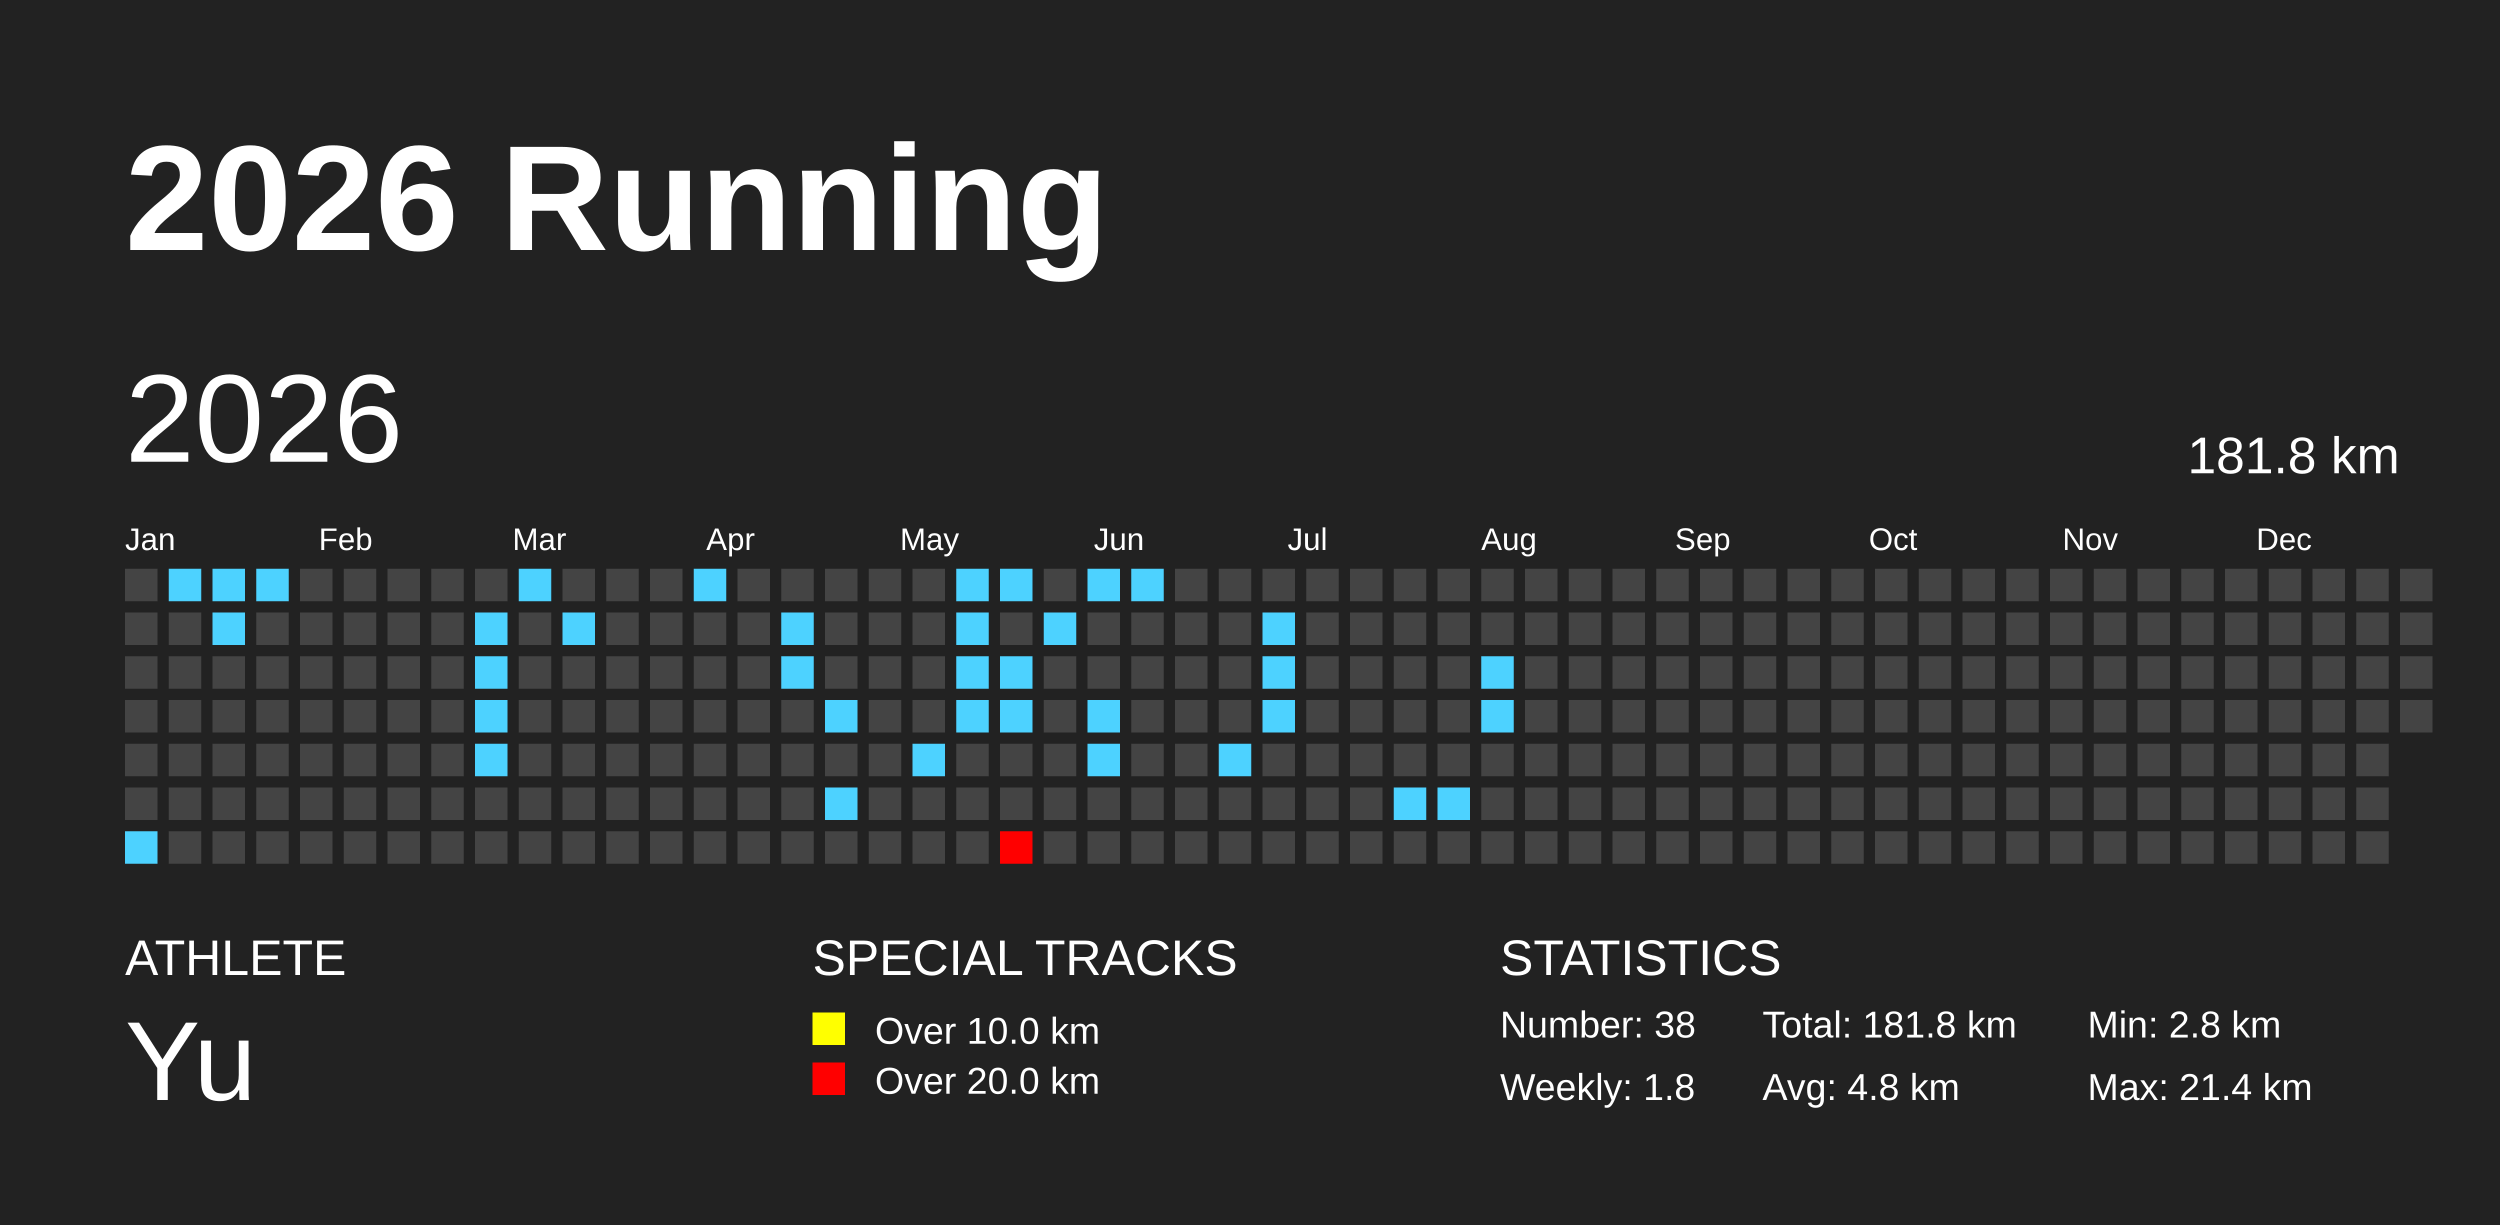
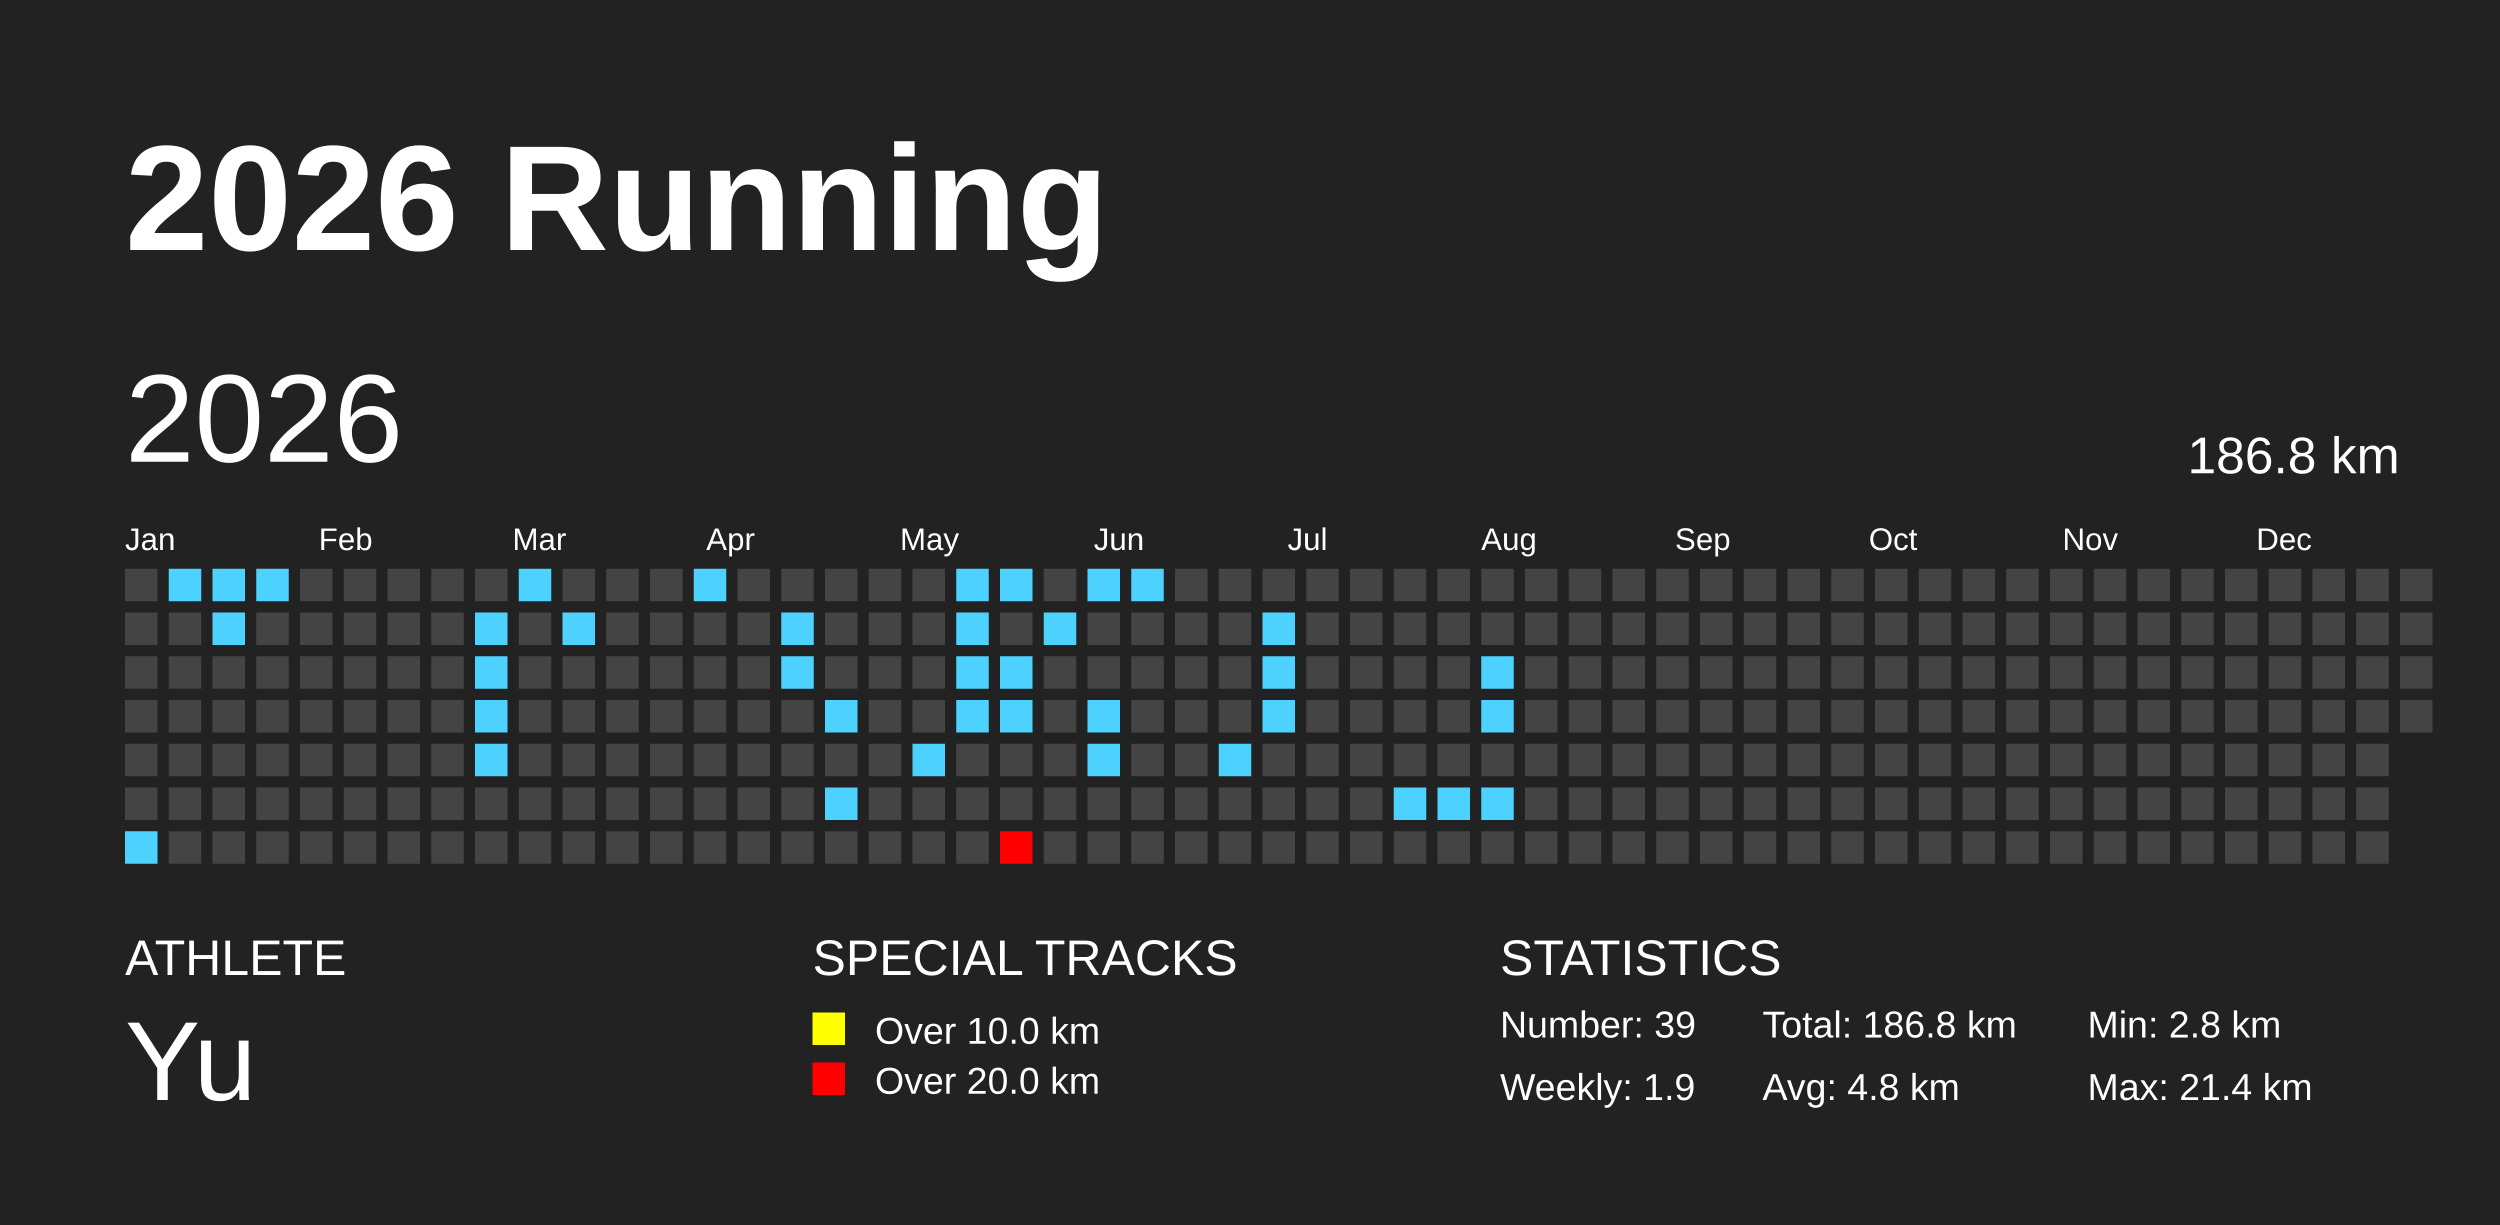
<svg xmlns="http://www.w3.org/2000/svg" baseProfile="full" height="98mm" version="1.1" viewBox="0,0,200,98" width="200mm">
  <defs />
  <rect fill="#222222" height="98" width="200" x="0" y="0" />
  <text fill="#FFFFFF" style="font-size:12px; font-family:Arial; font-weight:bold;" x="10" y="20">2026 Running</text>
  <text fill="#FFFFFF" style="font-size:4px; font-family:Arial" x="10" y="78">ATHLETE</text>
  <text fill="#FFFFFF" style="font-size:9px; font-family:Arial" x="10" y="88">Yu</text>
  <text fill="#FFFFFF" style="font-size:4px; font-family:Arial" x="65" y="78">SPECIAL TRACKS</text>
  <rect fill="yellow" height="2.6" width="2.6" x="65" y="81" />
  <text fill="#FFFFFF" style="font-size:3px; font-family:Arial" x="70" y="83.5">Over 10.0 km</text>
  <rect fill="red" height="2.6" width="2.6" x="65" y="85" />
  <text fill="#FFFFFF" style="font-size:3px; font-family:Arial" x="70" y="87.5">Over 20.0 km</text>
  <text fill="#FFFFFF" style="font-size:4px; font-family:Arial" x="120" y="78">STATISTICS</text>
-   <text fill="#FFFFFF" style="font-size:3px; font-family:Arial" x="120" y="83">Number: 38</text>
-   <text fill="#FFFFFF" style="font-size:3px; font-family:Arial" x="120" y="88">Weekly: 1.8</text>
-   <text fill="#FFFFFF" style="font-size:3px; font-family:Arial" x="141" y="83">Total: 181.8 km</text>
+   <text fill="#FFFFFF" style="font-size:3px; font-family:Arial" x="120" y="83">Number: 39</text>
+   <text fill="#FFFFFF" style="font-size:3px; font-family:Arial" x="120" y="88">Weekly: 1.9</text>
+   <text fill="#FFFFFF" style="font-size:3px; font-family:Arial" x="141" y="83">Total: 186.8 km</text>
  <text fill="#FFFFFF" style="font-size:3px; font-family:Arial" x="141" y="88">Avg: 4.8 km</text>
  <text fill="#FFFFFF" style="font-size:3px; font-family:Arial" x="167" y="83">Min: 2.8 km</text>
  <text fill="#FFFFFF" style="font-size:3px; font-family:Arial" x="167" y="88">Max: 21.4 km</text>
  <text dominant-baseline="hanging" fill="#FFFFFF" style="font-size:10.0px; font-family:Arial;" x="10" y="30">2026</text>
-   <text dominant-baseline="hanging" fill="#FFFFFF" style="font-size:4.125px; font-family:Arial;" x="175" y="35">181.8 km</text>
+   <text dominant-baseline="hanging" fill="#FFFFFF" style="font-size:4.125px; font-family:Arial;" x="175" y="35">186.8 km</text>
  <text fill="#FFFFFF" style="font-size:2.5px; font-family:Arial" x="10.0" y="44">Jan</text>
  <text fill="#FFFFFF" style="font-size:2.5px; font-family:Arial" x="25.5" y="44">Feb</text>
  <text fill="#FFFFFF" style="font-size:2.5px; font-family:Arial" x="41.0" y="44">Mar</text>
  <text fill="#FFFFFF" style="font-size:2.5px; font-family:Arial" x="56.5" y="44">Apr</text>
  <text fill="#FFFFFF" style="font-size:2.5px; font-family:Arial" x="72.0" y="44">May</text>
  <text fill="#FFFFFF" style="font-size:2.5px; font-family:Arial" x="87.5" y="44">Jun</text>
  <text fill="#FFFFFF" style="font-size:2.5px; font-family:Arial" x="103.0" y="44">Jul</text>
  <text fill="#FFFFFF" style="font-size:2.5px; font-family:Arial" x="118.5" y="44">Aug</text>
  <text fill="#FFFFFF" style="font-size:2.5px; font-family:Arial" x="134.0" y="44">Sep</text>
  <text fill="#FFFFFF" style="font-size:2.5px; font-family:Arial" x="149.5" y="44">Oct</text>
  <text fill="#FFFFFF" style="font-size:2.5px; font-family:Arial" x="165.0" y="44">Nov</text>
  <text fill="#FFFFFF" style="font-size:2.5px; font-family:Arial" x="180.5" y="44">Dec</text>
  <rect fill="#444444" height="2.6" width="2.6" x="10.0" y="45.5" />
  <rect fill="#444444" height="2.6" width="2.6" x="10.0" y="49.0" />
  <rect fill="#444444" height="2.6" width="2.6" x="10.0" y="52.5" />
  <rect fill="#444444" height="2.6" width="2.6" x="10.0" y="56.0" />
  <rect fill="#444444" height="2.6" width="2.6" x="10.0" y="59.5" />
  <rect fill="#444444" height="2.6" width="2.6" x="10.0" y="63.0" />
  <rect fill="#4dd2ff" height="2.6" width="2.6" x="10.0" y="66.5" />
  <rect fill="#4dd2ff" height="2.6" width="2.6" x="13.5" y="45.5" />
  <rect fill="#444444" height="2.6" width="2.6" x="13.5" y="49.0" />
  <rect fill="#444444" height="2.6" width="2.6" x="13.5" y="52.5" />
  <rect fill="#444444" height="2.6" width="2.6" x="13.5" y="56.0" />
  <rect fill="#444444" height="2.6" width="2.6" x="13.5" y="59.5" />
  <rect fill="#444444" height="2.6" width="2.6" x="13.5" y="63.0" />
  <rect fill="#444444" height="2.6" width="2.6" x="13.5" y="66.5" />
  <rect fill="#4dd2ff" height="2.6" width="2.6" x="17.0" y="45.5" />
  <rect fill="#4dd2ff" height="2.6" width="2.6" x="17.0" y="49.0" />
  <rect fill="#444444" height="2.6" width="2.6" x="17.0" y="52.5" />
  <rect fill="#444444" height="2.6" width="2.6" x="17.0" y="56.0" />
  <rect fill="#444444" height="2.6" width="2.6" x="17.0" y="59.5" />
  <rect fill="#444444" height="2.6" width="2.6" x="17.0" y="63.0" />
  <rect fill="#444444" height="2.6" width="2.6" x="17.0" y="66.5" />
  <rect fill="#4dd2ff" height="2.6" width="2.6" x="20.5" y="45.5" />
  <rect fill="#444444" height="2.6" width="2.6" x="20.5" y="49.0" />
  <rect fill="#444444" height="2.6" width="2.6" x="20.5" y="52.5" />
  <rect fill="#444444" height="2.6" width="2.6" x="20.5" y="56.0" />
  <rect fill="#444444" height="2.6" width="2.6" x="20.5" y="59.5" />
  <rect fill="#444444" height="2.6" width="2.6" x="20.5" y="63.0" />
  <rect fill="#444444" height="2.6" width="2.6" x="20.5" y="66.5" />
  <rect fill="#444444" height="2.6" width="2.6" x="24.0" y="45.5" />
  <rect fill="#444444" height="2.6" width="2.6" x="24.0" y="49.0" />
  <rect fill="#444444" height="2.6" width="2.6" x="24.0" y="52.5" />
  <rect fill="#444444" height="2.6" width="2.6" x="24.0" y="56.0" />
  <rect fill="#444444" height="2.6" width="2.6" x="24.0" y="59.5" />
  <rect fill="#444444" height="2.6" width="2.6" x="24.0" y="63.0" />
  <rect fill="#444444" height="2.6" width="2.6" x="24.0" y="66.5" />
  <rect fill="#444444" height="2.6" width="2.6" x="27.5" y="45.5" />
  <rect fill="#444444" height="2.6" width="2.6" x="27.5" y="49.0" />
  <rect fill="#444444" height="2.6" width="2.6" x="27.5" y="52.5" />
  <rect fill="#444444" height="2.6" width="2.6" x="27.5" y="56.0" />
  <rect fill="#444444" height="2.6" width="2.6" x="27.5" y="59.5" />
  <rect fill="#444444" height="2.6" width="2.6" x="27.5" y="63.0" />
  <rect fill="#444444" height="2.6" width="2.6" x="27.5" y="66.5" />
  <rect fill="#444444" height="2.6" width="2.6" x="31.0" y="45.5" />
  <rect fill="#444444" height="2.6" width="2.6" x="31.0" y="49.0" />
  <rect fill="#444444" height="2.6" width="2.6" x="31.0" y="52.5" />
  <rect fill="#444444" height="2.6" width="2.6" x="31.0" y="56.0" />
  <rect fill="#444444" height="2.6" width="2.6" x="31.0" y="59.5" />
  <rect fill="#444444" height="2.6" width="2.6" x="31.0" y="63.0" />
  <rect fill="#444444" height="2.6" width="2.6" x="31.0" y="66.5" />
  <rect fill="#444444" height="2.6" width="2.6" x="34.5" y="45.5" />
  <rect fill="#444444" height="2.6" width="2.6" x="34.5" y="49.0" />
  <rect fill="#444444" height="2.6" width="2.6" x="34.5" y="52.5" />
  <rect fill="#444444" height="2.6" width="2.6" x="34.5" y="56.0" />
  <rect fill="#444444" height="2.6" width="2.6" x="34.5" y="59.5" />
  <rect fill="#444444" height="2.6" width="2.6" x="34.5" y="63.0" />
  <rect fill="#444444" height="2.6" width="2.6" x="34.5" y="66.5" />
  <rect fill="#444444" height="2.6" width="2.6" x="38.0" y="45.5" />
  <rect fill="#4dd2ff" height="2.6" width="2.6" x="38.0" y="49.0" />
  <rect fill="#4dd2ff" height="2.6" width="2.6" x="38.0" y="52.5" />
  <rect fill="#4dd2ff" height="2.6" width="2.6" x="38.0" y="56.0" />
  <rect fill="#4dd2ff" height="2.6" width="2.6" x="38.0" y="59.5" />
  <rect fill="#444444" height="2.6" width="2.6" x="38.0" y="63.0" />
  <rect fill="#444444" height="2.6" width="2.6" x="38.0" y="66.5" />
  <rect fill="#4dd2ff" height="2.6" width="2.6" x="41.5" y="45.5" />
  <rect fill="#444444" height="2.6" width="2.6" x="41.5" y="49.0" />
  <rect fill="#444444" height="2.6" width="2.6" x="41.5" y="52.5" />
  <rect fill="#444444" height="2.6" width="2.6" x="41.5" y="56.0" />
  <rect fill="#444444" height="2.6" width="2.6" x="41.5" y="59.5" />
  <rect fill="#444444" height="2.6" width="2.6" x="41.5" y="63.0" />
  <rect fill="#444444" height="2.6" width="2.6" x="41.5" y="66.5" />
  <rect fill="#444444" height="2.6" width="2.6" x="45.0" y="45.5" />
  <rect fill="#4dd2ff" height="2.6" width="2.6" x="45.0" y="49.0" />
  <rect fill="#444444" height="2.6" width="2.6" x="45.0" y="52.5" />
  <rect fill="#444444" height="2.6" width="2.6" x="45.0" y="56.0" />
  <rect fill="#444444" height="2.6" width="2.6" x="45.0" y="59.5" />
  <rect fill="#444444" height="2.6" width="2.6" x="45.0" y="63.0" />
  <rect fill="#444444" height="2.6" width="2.6" x="45.0" y="66.5" />
  <rect fill="#444444" height="2.6" width="2.6" x="48.5" y="45.5" />
  <rect fill="#444444" height="2.6" width="2.6" x="48.5" y="49.0" />
  <rect fill="#444444" height="2.6" width="2.6" x="48.5" y="52.5" />
  <rect fill="#444444" height="2.6" width="2.6" x="48.5" y="56.0" />
  <rect fill="#444444" height="2.6" width="2.6" x="48.5" y="59.5" />
  <rect fill="#444444" height="2.6" width="2.6" x="48.5" y="63.0" />
  <rect fill="#444444" height="2.6" width="2.6" x="48.5" y="66.5" />
  <rect fill="#444444" height="2.6" width="2.6" x="52.0" y="45.5" />
  <rect fill="#444444" height="2.6" width="2.6" x="52.0" y="49.0" />
  <rect fill="#444444" height="2.6" width="2.6" x="52.0" y="52.5" />
  <rect fill="#444444" height="2.6" width="2.6" x="52.0" y="56.0" />
  <rect fill="#444444" height="2.6" width="2.6" x="52.0" y="59.5" />
  <rect fill="#444444" height="2.6" width="2.6" x="52.0" y="63.0" />
  <rect fill="#444444" height="2.6" width="2.6" x="52.0" y="66.5" />
  <rect fill="#4dd2ff" height="2.6" width="2.6" x="55.5" y="45.5" />
  <rect fill="#444444" height="2.6" width="2.6" x="55.5" y="49.0" />
  <rect fill="#444444" height="2.6" width="2.6" x="55.5" y="52.5" />
  <rect fill="#444444" height="2.6" width="2.6" x="55.5" y="56.0" />
  <rect fill="#444444" height="2.6" width="2.6" x="55.5" y="59.5" />
  <rect fill="#444444" height="2.6" width="2.6" x="55.5" y="63.0" />
  <rect fill="#444444" height="2.6" width="2.6" x="55.5" y="66.5" />
  <rect fill="#444444" height="2.6" width="2.6" x="59.0" y="45.5" />
  <rect fill="#444444" height="2.6" width="2.6" x="59.0" y="49.0" />
  <rect fill="#444444" height="2.6" width="2.6" x="59.0" y="52.5" />
  <rect fill="#444444" height="2.6" width="2.6" x="59.0" y="56.0" />
  <rect fill="#444444" height="2.6" width="2.6" x="59.0" y="59.5" />
  <rect fill="#444444" height="2.6" width="2.6" x="59.0" y="63.0" />
  <rect fill="#444444" height="2.6" width="2.6" x="59.0" y="66.5" />
  <rect fill="#444444" height="2.6" width="2.6" x="62.5" y="45.5" />
  <rect fill="#4dd2ff" height="2.6" width="2.6" x="62.5" y="49.0" />
  <rect fill="#4dd2ff" height="2.6" width="2.6" x="62.5" y="52.5" />
  <rect fill="#444444" height="2.6" width="2.6" x="62.5" y="56.0" />
  <rect fill="#444444" height="2.6" width="2.6" x="62.5" y="59.5" />
  <rect fill="#444444" height="2.6" width="2.6" x="62.5" y="63.0" />
  <rect fill="#444444" height="2.6" width="2.6" x="62.5" y="66.5" />
  <rect fill="#444444" height="2.6" width="2.6" x="66.0" y="45.5" />
  <rect fill="#444444" height="2.6" width="2.6" x="66.0" y="49.0" />
  <rect fill="#444444" height="2.6" width="2.6" x="66.0" y="52.5" />
  <rect fill="#4dd2ff" height="2.6" width="2.6" x="66.0" y="56.0" />
  <rect fill="#444444" height="2.6" width="2.6" x="66.0" y="59.5" />
  <rect fill="#4dd2ff" height="2.6" width="2.6" x="66.0" y="63.0" />
  <rect fill="#444444" height="2.6" width="2.6" x="66.0" y="66.5" />
  <rect fill="#444444" height="2.6" width="2.6" x="69.5" y="45.5" />
  <rect fill="#444444" height="2.6" width="2.6" x="69.5" y="49.0" />
  <rect fill="#444444" height="2.6" width="2.6" x="69.5" y="52.5" />
  <rect fill="#444444" height="2.6" width="2.6" x="69.5" y="56.0" />
  <rect fill="#444444" height="2.6" width="2.6" x="69.5" y="59.5" />
  <rect fill="#444444" height="2.6" width="2.6" x="69.5" y="63.0" />
  <rect fill="#444444" height="2.6" width="2.6" x="69.5" y="66.5" />
  <rect fill="#444444" height="2.6" width="2.6" x="73.0" y="45.5" />
  <rect fill="#444444" height="2.6" width="2.6" x="73.0" y="49.0" />
  <rect fill="#444444" height="2.6" width="2.6" x="73.0" y="52.5" />
  <rect fill="#444444" height="2.6" width="2.6" x="73.0" y="56.0" />
  <rect fill="#4dd2ff" height="2.6" width="2.6" x="73.0" y="59.5" />
  <rect fill="#444444" height="2.6" width="2.6" x="73.0" y="63.0" />
  <rect fill="#444444" height="2.6" width="2.6" x="73.0" y="66.5" />
  <rect fill="#4dd2ff" height="2.6" width="2.6" x="76.5" y="45.5" />
  <rect fill="#4dd2ff" height="2.6" width="2.6" x="76.5" y="49.0" />
  <rect fill="#4dd2ff" height="2.6" width="2.6" x="76.5" y="52.5" />
  <rect fill="#4dd2ff" height="2.6" width="2.6" x="76.5" y="56.0" />
  <rect fill="#444444" height="2.6" width="2.6" x="76.5" y="59.5" />
  <rect fill="#444444" height="2.6" width="2.6" x="76.5" y="63.0" />
  <rect fill="#444444" height="2.6" width="2.6" x="76.5" y="66.5" />
  <rect fill="#4dd2ff" height="2.6" width="2.6" x="80.0" y="45.5" />
  <rect fill="#444444" height="2.6" width="2.6" x="80.0" y="49.0" />
  <rect fill="#4dd2ff" height="2.6" width="2.6" x="80.0" y="52.5" />
  <rect fill="#4dd2ff" height="2.6" width="2.6" x="80.0" y="56.0" />
  <rect fill="#444444" height="2.6" width="2.6" x="80.0" y="59.5" />
  <rect fill="#444444" height="2.6" width="2.6" x="80.0" y="63.0" />
  <rect fill="red" height="2.6" width="2.6" x="80.0" y="66.5" />
  <rect fill="#444444" height="2.6" width="2.6" x="83.5" y="45.5" />
  <rect fill="#4dd2ff" height="2.6" width="2.6" x="83.5" y="49.0" />
  <rect fill="#444444" height="2.6" width="2.6" x="83.5" y="52.5" />
  <rect fill="#444444" height="2.6" width="2.6" x="83.5" y="56.0" />
  <rect fill="#444444" height="2.6" width="2.6" x="83.5" y="59.5" />
  <rect fill="#444444" height="2.6" width="2.6" x="83.5" y="63.0" />
  <rect fill="#444444" height="2.6" width="2.6" x="83.5" y="66.5" />
  <rect fill="#4dd2ff" height="2.6" width="2.6" x="87.0" y="45.5" />
  <rect fill="#444444" height="2.6" width="2.6" x="87.0" y="49.0" />
  <rect fill="#444444" height="2.6" width="2.6" x="87.0" y="52.5" />
  <rect fill="#4dd2ff" height="2.6" width="2.6" x="87.0" y="56.0" />
  <rect fill="#4dd2ff" height="2.6" width="2.6" x="87.0" y="59.5" />
  <rect fill="#444444" height="2.6" width="2.6" x="87.0" y="63.0" />
  <rect fill="#444444" height="2.6" width="2.6" x="87.0" y="66.5" />
  <rect fill="#4dd2ff" height="2.6" width="2.6" x="90.5" y="45.5" />
  <rect fill="#444444" height="2.6" width="2.6" x="90.5" y="49.0" />
  <rect fill="#444444" height="2.6" width="2.6" x="90.5" y="52.5" />
  <rect fill="#444444" height="2.6" width="2.6" x="90.5" y="56.0" />
  <rect fill="#444444" height="2.6" width="2.6" x="90.5" y="59.5" />
  <rect fill="#444444" height="2.6" width="2.6" x="90.5" y="63.0" />
  <rect fill="#444444" height="2.6" width="2.6" x="90.5" y="66.5" />
  <rect fill="#444444" height="2.6" width="2.6" x="94.0" y="45.5" />
  <rect fill="#444444" height="2.6" width="2.6" x="94.0" y="49.0" />
  <rect fill="#444444" height="2.6" width="2.6" x="94.0" y="52.5" />
  <rect fill="#444444" height="2.6" width="2.6" x="94.0" y="56.0" />
  <rect fill="#444444" height="2.6" width="2.6" x="94.0" y="59.5" />
  <rect fill="#444444" height="2.6" width="2.6" x="94.0" y="63.0" />
  <rect fill="#444444" height="2.6" width="2.6" x="94.0" y="66.5" />
  <rect fill="#444444" height="2.6" width="2.6" x="97.5" y="45.5" />
  <rect fill="#444444" height="2.6" width="2.6" x="97.5" y="49.0" />
  <rect fill="#444444" height="2.6" width="2.6" x="97.5" y="52.5" />
  <rect fill="#444444" height="2.6" width="2.6" x="97.5" y="56.0" />
  <rect fill="#4dd2ff" height="2.6" width="2.6" x="97.5" y="59.5" />
  <rect fill="#444444" height="2.6" width="2.6" x="97.5" y="63.0" />
  <rect fill="#444444" height="2.6" width="2.6" x="97.5" y="66.5" />
  <rect fill="#444444" height="2.6" width="2.6" x="101.0" y="45.5" />
  <rect fill="#4dd2ff" height="2.6" width="2.6" x="101.0" y="49.0" />
  <rect fill="#4dd2ff" height="2.6" width="2.6" x="101.0" y="52.5" />
  <rect fill="#4dd2ff" height="2.6" width="2.6" x="101.0" y="56.0" />
  <rect fill="#444444" height="2.6" width="2.6" x="101.0" y="59.5" />
  <rect fill="#444444" height="2.6" width="2.6" x="101.0" y="63.0" />
  <rect fill="#444444" height="2.6" width="2.6" x="101.0" y="66.5" />
  <rect fill="#444444" height="2.6" width="2.6" x="104.5" y="45.5" />
  <rect fill="#444444" height="2.6" width="2.6" x="104.5" y="49.0" />
  <rect fill="#444444" height="2.6" width="2.6" x="104.5" y="52.5" />
  <rect fill="#444444" height="2.6" width="2.6" x="104.5" y="56.0" />
  <rect fill="#444444" height="2.6" width="2.6" x="104.5" y="59.5" />
  <rect fill="#444444" height="2.6" width="2.6" x="104.5" y="63.0" />
  <rect fill="#444444" height="2.6" width="2.6" x="104.5" y="66.5" />
  <rect fill="#444444" height="2.6" width="2.6" x="108.0" y="45.5" />
  <rect fill="#444444" height="2.6" width="2.6" x="108.0" y="49.0" />
  <rect fill="#444444" height="2.6" width="2.6" x="108.0" y="52.5" />
  <rect fill="#444444" height="2.6" width="2.6" x="108.0" y="56.0" />
  <rect fill="#444444" height="2.6" width="2.6" x="108.0" y="59.5" />
  <rect fill="#444444" height="2.6" width="2.6" x="108.0" y="63.0" />
  <rect fill="#444444" height="2.6" width="2.6" x="108.0" y="66.5" />
  <rect fill="#444444" height="2.6" width="2.6" x="111.5" y="45.5" />
  <rect fill="#444444" height="2.6" width="2.6" x="111.5" y="49.0" />
  <rect fill="#444444" height="2.6" width="2.6" x="111.5" y="52.5" />
  <rect fill="#444444" height="2.6" width="2.6" x="111.5" y="56.0" />
  <rect fill="#444444" height="2.6" width="2.6" x="111.5" y="59.5" />
  <rect fill="#4dd2ff" height="2.6" width="2.6" x="111.5" y="63.0" />
  <rect fill="#444444" height="2.6" width="2.6" x="111.5" y="66.5" />
  <rect fill="#444444" height="2.6" width="2.6" x="115.0" y="45.5" />
  <rect fill="#444444" height="2.6" width="2.6" x="115.0" y="49.0" />
  <rect fill="#444444" height="2.6" width="2.6" x="115.0" y="52.5" />
  <rect fill="#444444" height="2.6" width="2.6" x="115.0" y="56.0" />
  <rect fill="#444444" height="2.6" width="2.6" x="115.0" y="59.5" />
  <rect fill="#4dd2ff" height="2.6" width="2.6" x="115.0" y="63.0" />
  <rect fill="#444444" height="2.6" width="2.6" x="115.0" y="66.5" />
  <rect fill="#444444" height="2.6" width="2.6" x="118.5" y="45.5" />
  <rect fill="#444444" height="2.6" width="2.6" x="118.5" y="49.0" />
  <rect fill="#4dd2ff" height="2.6" width="2.6" x="118.5" y="52.5" />
  <rect fill="#4dd2ff" height="2.6" width="2.6" x="118.5" y="56.0" />
  <rect fill="#444444" height="2.6" width="2.6" x="118.5" y="59.5" />
-   <rect fill="#444444" height="2.6" width="2.6" x="118.5" y="63.0" />
+   <rect fill="#4dd2ff" height="2.6" width="2.6" x="118.5" y="63.0" />
  <rect fill="#444444" height="2.6" width="2.6" x="118.5" y="66.5" />
  <rect fill="#444444" height="2.6" width="2.6" x="122.0" y="45.5" />
  <rect fill="#444444" height="2.6" width="2.6" x="122.0" y="49.0" />
  <rect fill="#444444" height="2.6" width="2.6" x="122.0" y="52.5" />
  <rect fill="#444444" height="2.6" width="2.6" x="122.0" y="56.0" />
  <rect fill="#444444" height="2.6" width="2.6" x="122.0" y="59.5" />
  <rect fill="#444444" height="2.6" width="2.6" x="122.0" y="63.0" />
  <rect fill="#444444" height="2.6" width="2.6" x="122.0" y="66.5" />
  <rect fill="#444444" height="2.6" width="2.6" x="125.5" y="45.5" />
  <rect fill="#444444" height="2.6" width="2.6" x="125.5" y="49.0" />
  <rect fill="#444444" height="2.6" width="2.6" x="125.5" y="52.5" />
  <rect fill="#444444" height="2.6" width="2.6" x="125.5" y="56.0" />
  <rect fill="#444444" height="2.6" width="2.6" x="125.5" y="59.5" />
  <rect fill="#444444" height="2.6" width="2.6" x="125.5" y="63.0" />
  <rect fill="#444444" height="2.6" width="2.6" x="125.5" y="66.5" />
  <rect fill="#444444" height="2.6" width="2.6" x="129.0" y="45.5" />
  <rect fill="#444444" height="2.6" width="2.6" x="129.0" y="49.0" />
  <rect fill="#444444" height="2.6" width="2.6" x="129.0" y="52.5" />
  <rect fill="#444444" height="2.6" width="2.6" x="129.0" y="56.0" />
  <rect fill="#444444" height="2.6" width="2.6" x="129.0" y="59.5" />
  <rect fill="#444444" height="2.6" width="2.6" x="129.0" y="63.0" />
  <rect fill="#444444" height="2.6" width="2.6" x="129.0" y="66.5" />
  <rect fill="#444444" height="2.6" width="2.6" x="132.5" y="45.5" />
  <rect fill="#444444" height="2.6" width="2.6" x="132.5" y="49.0" />
  <rect fill="#444444" height="2.6" width="2.6" x="132.5" y="52.5" />
  <rect fill="#444444" height="2.6" width="2.6" x="132.5" y="56.0" />
  <rect fill="#444444" height="2.6" width="2.6" x="132.5" y="59.5" />
  <rect fill="#444444" height="2.6" width="2.6" x="132.5" y="63.0" />
  <rect fill="#444444" height="2.6" width="2.6" x="132.5" y="66.5" />
  <rect fill="#444444" height="2.6" width="2.6" x="136.0" y="45.5" />
  <rect fill="#444444" height="2.6" width="2.6" x="136.0" y="49.0" />
  <rect fill="#444444" height="2.6" width="2.6" x="136.0" y="52.5" />
  <rect fill="#444444" height="2.6" width="2.6" x="136.0" y="56.0" />
  <rect fill="#444444" height="2.6" width="2.6" x="136.0" y="59.5" />
  <rect fill="#444444" height="2.6" width="2.6" x="136.0" y="63.0" />
  <rect fill="#444444" height="2.6" width="2.6" x="136.0" y="66.5" />
  <rect fill="#444444" height="2.6" width="2.6" x="139.5" y="45.5" />
  <rect fill="#444444" height="2.6" width="2.6" x="139.5" y="49.0" />
  <rect fill="#444444" height="2.6" width="2.6" x="139.5" y="52.5" />
  <rect fill="#444444" height="2.6" width="2.6" x="139.5" y="56.0" />
  <rect fill="#444444" height="2.6" width="2.6" x="139.5" y="59.5" />
  <rect fill="#444444" height="2.6" width="2.6" x="139.5" y="63.0" />
  <rect fill="#444444" height="2.6" width="2.6" x="139.5" y="66.5" />
  <rect fill="#444444" height="2.6" width="2.6" x="143.0" y="45.5" />
  <rect fill="#444444" height="2.6" width="2.6" x="143.0" y="49.0" />
  <rect fill="#444444" height="2.6" width="2.6" x="143.0" y="52.5" />
  <rect fill="#444444" height="2.6" width="2.6" x="143.0" y="56.0" />
  <rect fill="#444444" height="2.6" width="2.6" x="143.0" y="59.5" />
  <rect fill="#444444" height="2.6" width="2.6" x="143.0" y="63.0" />
  <rect fill="#444444" height="2.6" width="2.6" x="143.0" y="66.5" />
  <rect fill="#444444" height="2.6" width="2.6" x="146.5" y="45.5" />
  <rect fill="#444444" height="2.6" width="2.6" x="146.5" y="49.0" />
  <rect fill="#444444" height="2.6" width="2.6" x="146.5" y="52.5" />
  <rect fill="#444444" height="2.6" width="2.6" x="146.5" y="56.0" />
  <rect fill="#444444" height="2.6" width="2.6" x="146.5" y="59.5" />
  <rect fill="#444444" height="2.6" width="2.6" x="146.5" y="63.0" />
  <rect fill="#444444" height="2.6" width="2.6" x="146.5" y="66.5" />
  <rect fill="#444444" height="2.6" width="2.6" x="150.0" y="45.5" />
  <rect fill="#444444" height="2.6" width="2.6" x="150.0" y="49.0" />
  <rect fill="#444444" height="2.6" width="2.6" x="150.0" y="52.5" />
  <rect fill="#444444" height="2.6" width="2.6" x="150.0" y="56.0" />
  <rect fill="#444444" height="2.6" width="2.6" x="150.0" y="59.5" />
  <rect fill="#444444" height="2.6" width="2.6" x="150.0" y="63.0" />
  <rect fill="#444444" height="2.6" width="2.6" x="150.0" y="66.5" />
  <rect fill="#444444" height="2.6" width="2.6" x="153.5" y="45.5" />
  <rect fill="#444444" height="2.6" width="2.6" x="153.5" y="49.0" />
  <rect fill="#444444" height="2.6" width="2.6" x="153.5" y="52.5" />
  <rect fill="#444444" height="2.6" width="2.6" x="153.5" y="56.0" />
  <rect fill="#444444" height="2.6" width="2.6" x="153.5" y="59.5" />
  <rect fill="#444444" height="2.6" width="2.6" x="153.5" y="63.0" />
  <rect fill="#444444" height="2.6" width="2.6" x="153.5" y="66.5" />
  <rect fill="#444444" height="2.6" width="2.6" x="157.0" y="45.5" />
  <rect fill="#444444" height="2.6" width="2.6" x="157.0" y="49.0" />
  <rect fill="#444444" height="2.6" width="2.6" x="157.0" y="52.5" />
  <rect fill="#444444" height="2.6" width="2.6" x="157.0" y="56.0" />
  <rect fill="#444444" height="2.6" width="2.6" x="157.0" y="59.5" />
  <rect fill="#444444" height="2.6" width="2.6" x="157.0" y="63.0" />
  <rect fill="#444444" height="2.6" width="2.6" x="157.0" y="66.5" />
  <rect fill="#444444" height="2.6" width="2.6" x="160.5" y="45.5" />
  <rect fill="#444444" height="2.6" width="2.6" x="160.5" y="49.0" />
  <rect fill="#444444" height="2.6" width="2.6" x="160.5" y="52.5" />
  <rect fill="#444444" height="2.6" width="2.6" x="160.5" y="56.0" />
  <rect fill="#444444" height="2.6" width="2.6" x="160.5" y="59.5" />
  <rect fill="#444444" height="2.6" width="2.6" x="160.5" y="63.0" />
  <rect fill="#444444" height="2.6" width="2.6" x="160.5" y="66.5" />
  <rect fill="#444444" height="2.6" width="2.6" x="164.0" y="45.5" />
  <rect fill="#444444" height="2.6" width="2.6" x="164.0" y="49.0" />
  <rect fill="#444444" height="2.6" width="2.6" x="164.0" y="52.5" />
  <rect fill="#444444" height="2.6" width="2.6" x="164.0" y="56.0" />
  <rect fill="#444444" height="2.6" width="2.6" x="164.0" y="59.5" />
  <rect fill="#444444" height="2.6" width="2.6" x="164.0" y="63.0" />
  <rect fill="#444444" height="2.6" width="2.6" x="164.0" y="66.5" />
  <rect fill="#444444" height="2.6" width="2.6" x="167.5" y="45.5" />
  <rect fill="#444444" height="2.6" width="2.6" x="167.5" y="49.0" />
  <rect fill="#444444" height="2.6" width="2.6" x="167.5" y="52.5" />
  <rect fill="#444444" height="2.6" width="2.6" x="167.5" y="56.0" />
  <rect fill="#444444" height="2.6" width="2.6" x="167.5" y="59.5" />
  <rect fill="#444444" height="2.6" width="2.6" x="167.5" y="63.0" />
  <rect fill="#444444" height="2.6" width="2.6" x="167.5" y="66.5" />
  <rect fill="#444444" height="2.6" width="2.6" x="171.0" y="45.5" />
  <rect fill="#444444" height="2.6" width="2.6" x="171.0" y="49.0" />
  <rect fill="#444444" height="2.6" width="2.6" x="171.0" y="52.5" />
  <rect fill="#444444" height="2.6" width="2.6" x="171.0" y="56.0" />
  <rect fill="#444444" height="2.6" width="2.6" x="171.0" y="59.5" />
  <rect fill="#444444" height="2.6" width="2.6" x="171.0" y="63.0" />
  <rect fill="#444444" height="2.6" width="2.6" x="171.0" y="66.5" />
  <rect fill="#444444" height="2.6" width="2.6" x="174.5" y="45.5" />
  <rect fill="#444444" height="2.6" width="2.6" x="174.5" y="49.0" />
  <rect fill="#444444" height="2.6" width="2.6" x="174.5" y="52.5" />
  <rect fill="#444444" height="2.6" width="2.6" x="174.5" y="56.0" />
  <rect fill="#444444" height="2.6" width="2.6" x="174.5" y="59.5" />
  <rect fill="#444444" height="2.6" width="2.6" x="174.5" y="63.0" />
  <rect fill="#444444" height="2.6" width="2.6" x="174.5" y="66.5" />
  <rect fill="#444444" height="2.6" width="2.6" x="178.0" y="45.5" />
  <rect fill="#444444" height="2.6" width="2.6" x="178.0" y="49.0" />
  <rect fill="#444444" height="2.6" width="2.6" x="178.0" y="52.5" />
  <rect fill="#444444" height="2.6" width="2.6" x="178.0" y="56.0" />
  <rect fill="#444444" height="2.6" width="2.6" x="178.0" y="59.5" />
  <rect fill="#444444" height="2.6" width="2.6" x="178.0" y="63.0" />
  <rect fill="#444444" height="2.6" width="2.6" x="178.0" y="66.5" />
  <rect fill="#444444" height="2.6" width="2.6" x="181.5" y="45.5" />
  <rect fill="#444444" height="2.6" width="2.6" x="181.5" y="49.0" />
  <rect fill="#444444" height="2.6" width="2.6" x="181.5" y="52.5" />
  <rect fill="#444444" height="2.6" width="2.6" x="181.5" y="56.0" />
  <rect fill="#444444" height="2.6" width="2.6" x="181.5" y="59.5" />
  <rect fill="#444444" height="2.6" width="2.6" x="181.5" y="63.0" />
  <rect fill="#444444" height="2.6" width="2.6" x="181.5" y="66.5" />
  <rect fill="#444444" height="2.6" width="2.6" x="185.0" y="45.5" />
  <rect fill="#444444" height="2.6" width="2.6" x="185.0" y="49.0" />
  <rect fill="#444444" height="2.6" width="2.6" x="185.0" y="52.5" />
  <rect fill="#444444" height="2.6" width="2.6" x="185.0" y="56.0" />
  <rect fill="#444444" height="2.6" width="2.6" x="185.0" y="59.5" />
  <rect fill="#444444" height="2.6" width="2.6" x="185.0" y="63.0" />
  <rect fill="#444444" height="2.6" width="2.6" x="185.0" y="66.5" />
  <rect fill="#444444" height="2.6" width="2.6" x="188.5" y="45.5" />
  <rect fill="#444444" height="2.6" width="2.6" x="188.5" y="49.0" />
  <rect fill="#444444" height="2.6" width="2.6" x="188.5" y="52.5" />
  <rect fill="#444444" height="2.6" width="2.6" x="188.5" y="56.0" />
  <rect fill="#444444" height="2.6" width="2.6" x="188.5" y="59.5" />
  <rect fill="#444444" height="2.6" width="2.6" x="188.5" y="63.0" />
  <rect fill="#444444" height="2.6" width="2.6" x="188.5" y="66.5" />
  <rect fill="#444444" height="2.6" width="2.6" x="192.0" y="45.5" />
  <rect fill="#444444" height="2.6" width="2.6" x="192.0" y="49.0" />
  <rect fill="#444444" height="2.6" width="2.6" x="192.0" y="52.5" />
  <rect fill="#444444" height="2.6" width="2.6" x="192.0" y="56.0" />
</svg>
